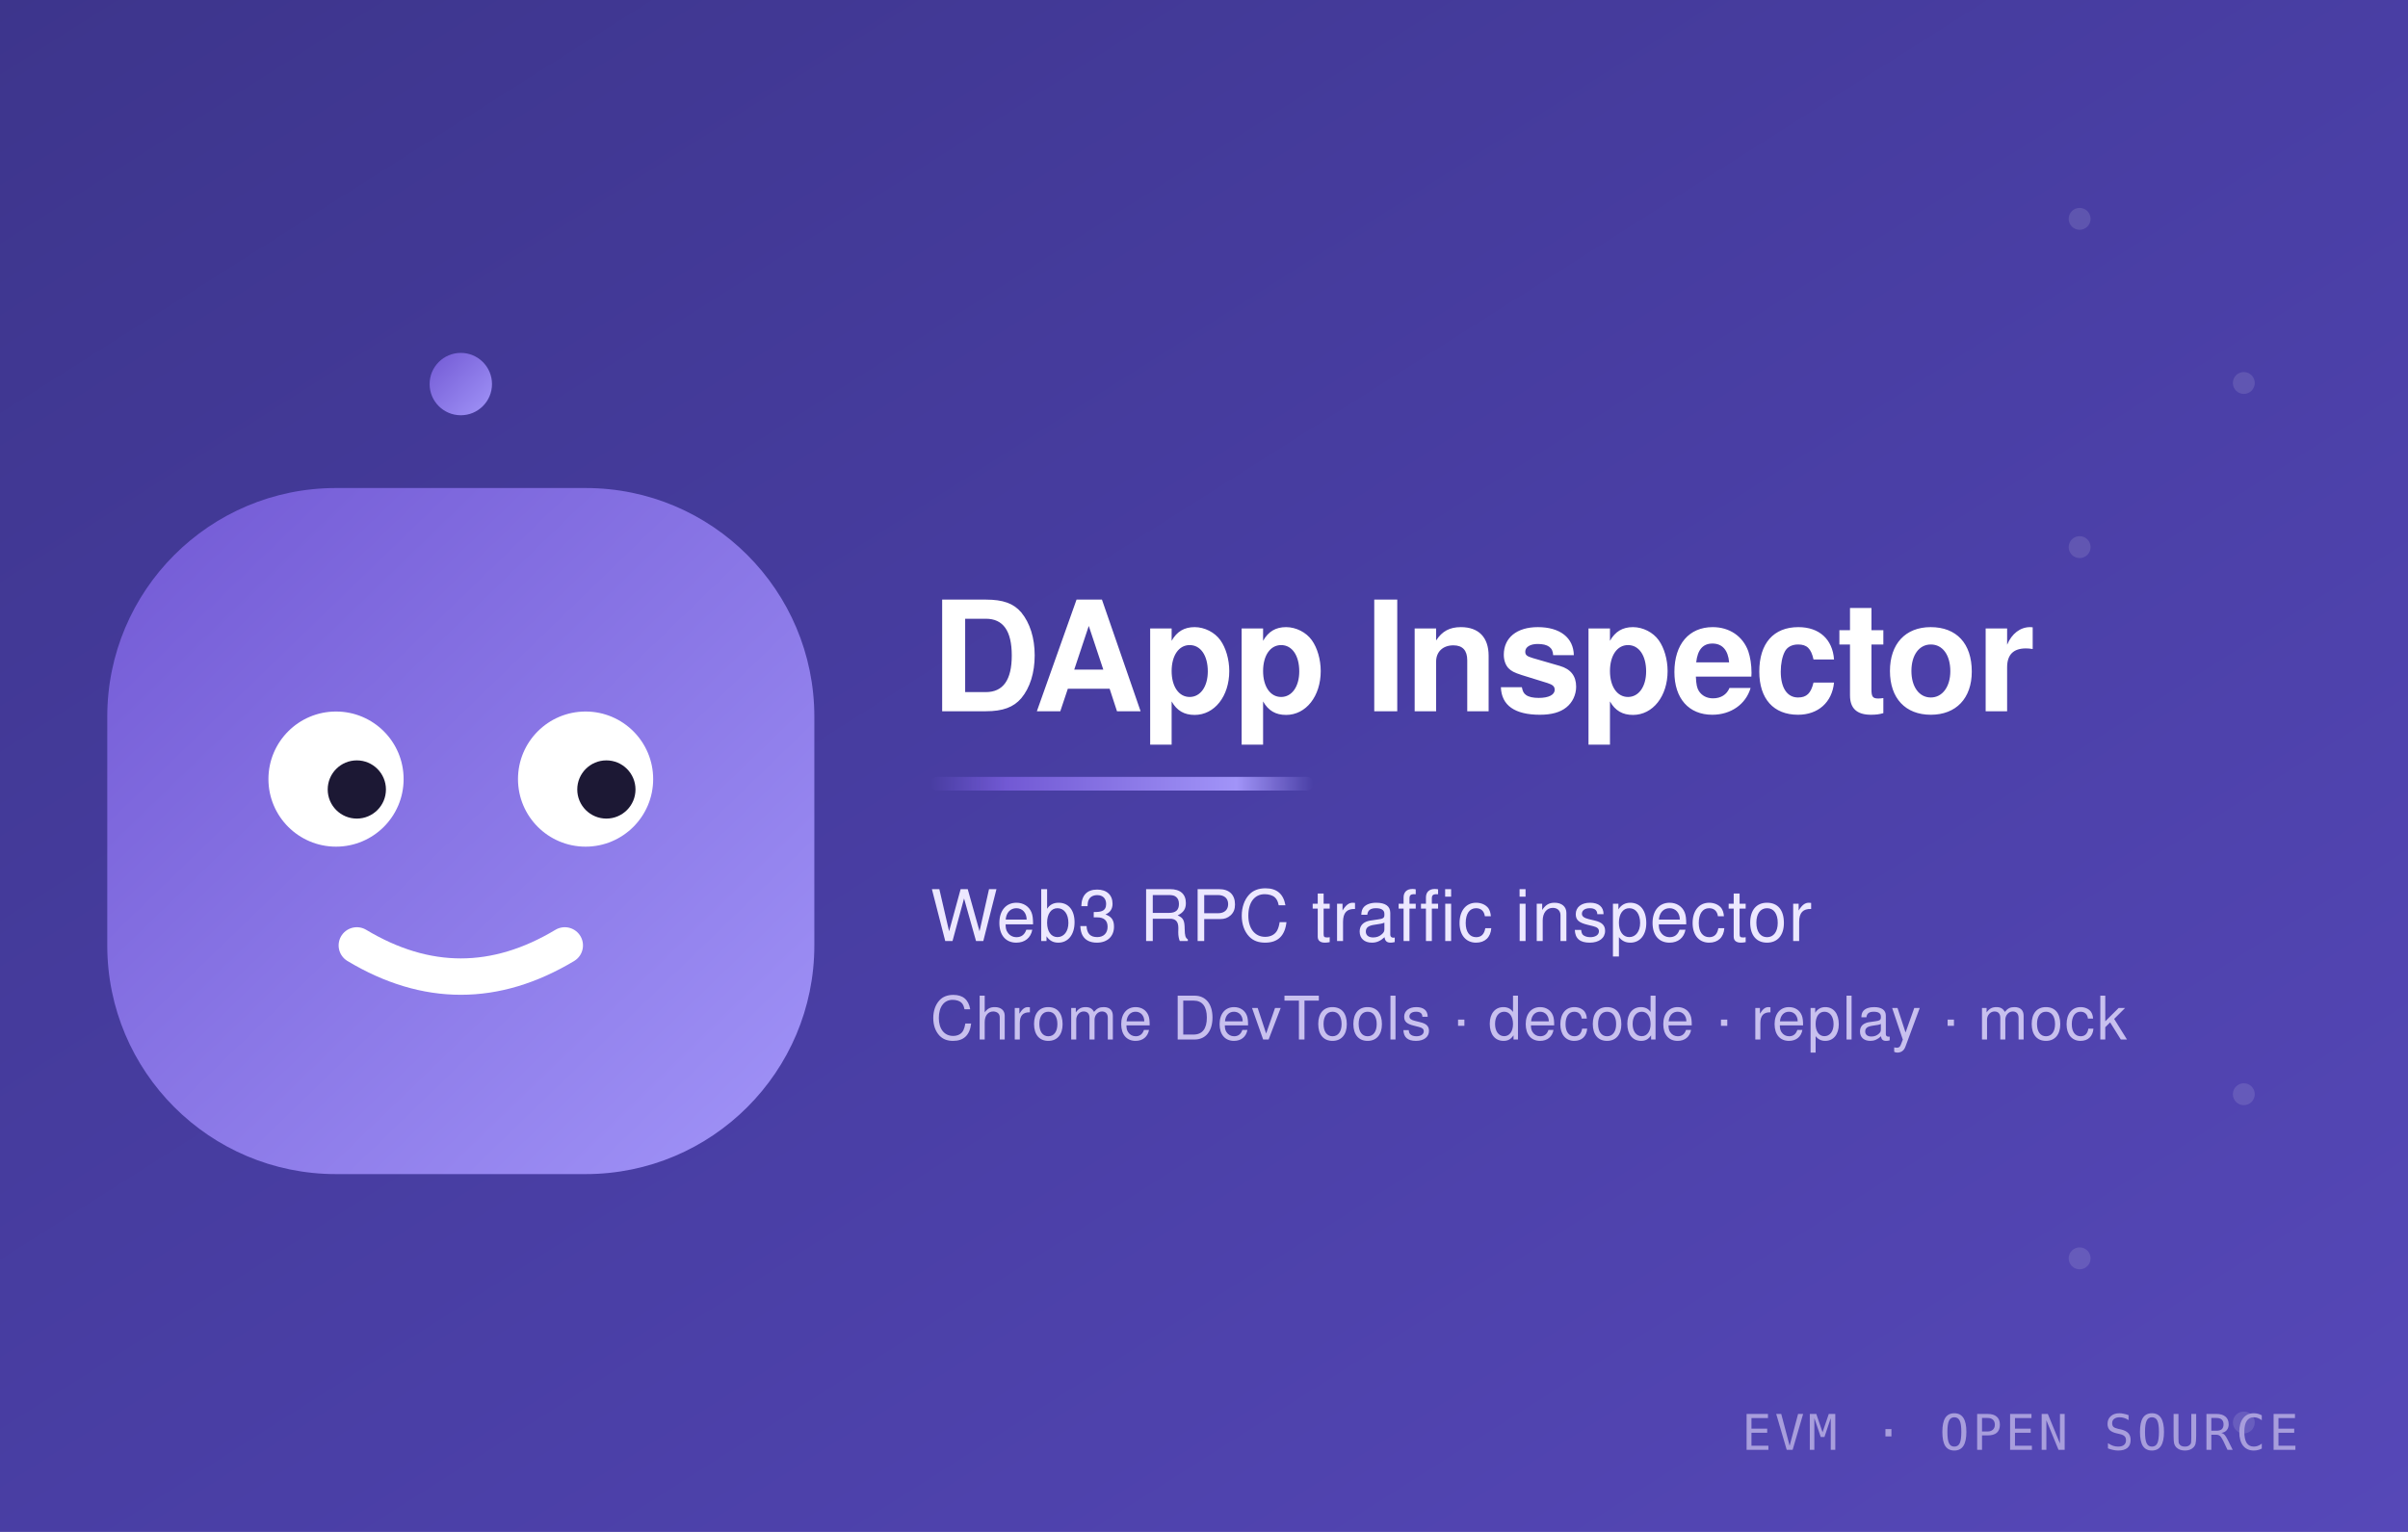
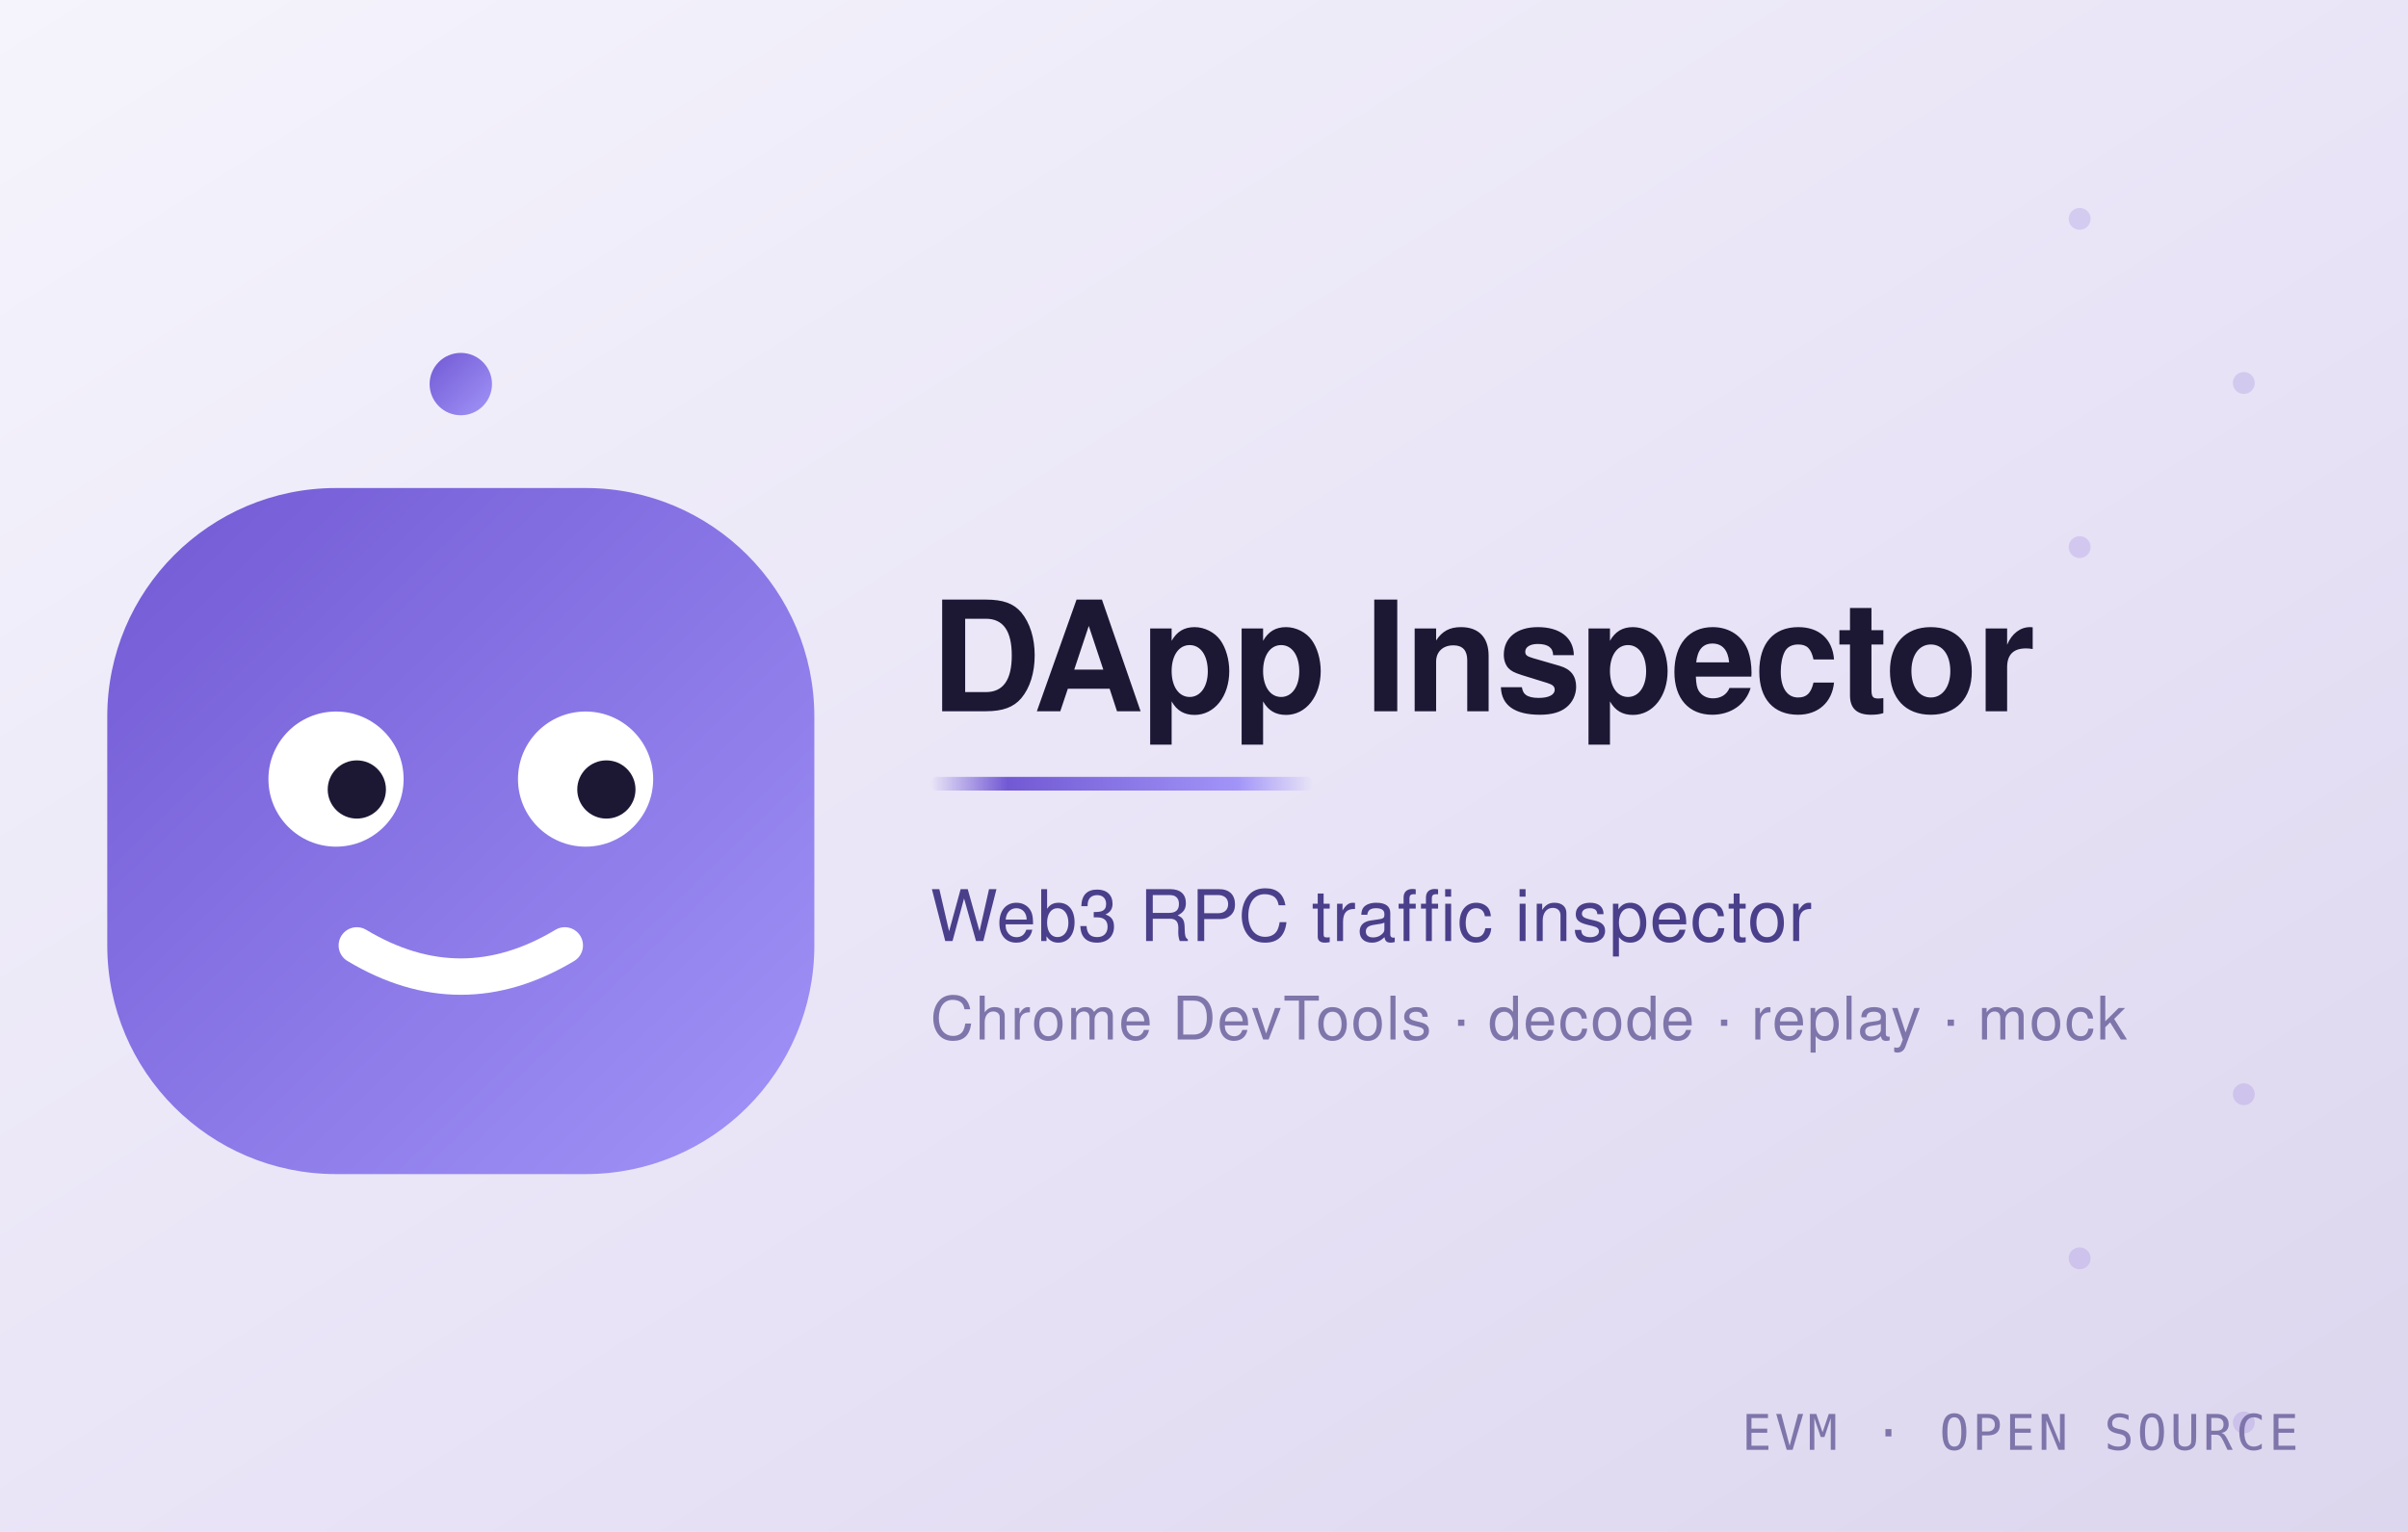
<svg xmlns="http://www.w3.org/2000/svg" viewBox="0 0 440 280" width="440" height="280">
  <defs>
    <linearGradient id="bg" x1="0" y1="0" x2="1" y2="1">
-       <stop offset="0%" stop-color="#3d358c" />
-       <stop offset="55%" stop-color="#4a3fa6" />
-       <stop offset="100%" stop-color="#5648b8" />
+       <stop offset="0%" stop-color="#f5f4fc" />
+       <stop offset="55%" stop-color="#e8e3f6" />
+       <stop offset="100%" stop-color="#dcd6ee" />
    </linearGradient>
    <linearGradient id="mascot" x1="0" y1="0" x2="1" y2="1">
      <stop offset="0%" stop-color="#7259d4" />
      <stop offset="100%" stop-color="#a194f8" />
    </linearGradient>
    <linearGradient id="accent-line" x1="0" y1="0" x2="1" y2="0">
      <stop offset="0%" stop-color="#7259d4" stop-opacity="0" />
      <stop offset="20%" stop-color="#7259d4" stop-opacity="1" />
      <stop offset="80%" stop-color="#a194f8" stop-opacity="1" />
      <stop offset="100%" stop-color="#a194f8" stop-opacity="0" />
    </linearGradient>
  </defs>
  <rect width="440" height="280" fill="url(#bg)" />
-   <g fill="#ffffff" opacity="0.12">
+   <g fill="#7259d4" opacity="0.18">
    <circle cx="380" cy="40" r="2" />
    <circle cx="410" cy="70" r="2" />
    <circle cx="380" cy="100" r="2" />
    <circle cx="410" cy="200" r="2" />
    <circle cx="380" cy="230" r="2" />
    <circle cx="410" cy="260" r="2" />
  </g>
  <g transform="translate(-7, 55) scale(1.9)">
    <path d="M48 18 L48 10" stroke="url(#mascot)" stroke-width="4" stroke-linecap="round" />
    <circle cx="48" cy="8" r="3" fill="url(#mascot)" />
    <rect x="14" y="18" width="68" height="66" rx="22" fill="url(#mascot)" />
    <circle cx="36" cy="46" r="6.5" fill="#ffffff" />
    <circle cx="60" cy="46" r="6.5" fill="#ffffff" />
    <circle cx="38" cy="47" r="2.8" fill="#1c1834" />
    <circle cx="62" cy="47" r="2.8" fill="#1c1834" />
    <path d="M38 62 Q48 68 58 62" stroke="#ffffff" stroke-width="3.5" stroke-linecap="round" fill="none" />
  </g>
  <g font-family="Helvetica, 'Helvetica Neue', Arial, sans-serif">
-     <text x="170" y="130" font-size="28" font-weight="700" fill="#ffffff" letter-spacing="-0.4">DApp Inspector</text>
+     <text x="170" y="130" font-size="28" font-weight="700" fill="#1c1834" letter-spacing="-0.4">DApp Inspector</text>
    <rect x="170" y="142" width="70" height="2.5" rx="1.25" fill="url(#accent-line)" />
-     <text x="170" y="172" font-size="13" font-weight="500" fill="#ece8ff" letter-spacing="0.2">Web3 RPC traffic inspector</text>
-     <text x="170" y="190" font-size="11" font-weight="400" fill="#c8c0ee" letter-spacing="0.3">Chrome DevTools · decode · replay · mock</text>
+     <text x="170" y="172" font-size="13" font-weight="500" fill="#4a3f8a" letter-spacing="0.2">Web3 RPC traffic inspector</text>
+     <text x="170" y="190" font-size="11" font-weight="400" fill="#7e75aa" letter-spacing="0.3">Chrome DevTools · decode · replay · mock</text>
  </g>
-   <text x="420" y="265" font-family="'SF Mono', 'JetBrains Mono', Menlo, Consolas, monospace" font-size="9" fill="#a89edc" letter-spacing="0.6" text-anchor="end">EVM · OPEN SOURCE</text>
+   <text x="420" y="265" font-family="'SF Mono', 'JetBrains Mono', Menlo, Consolas, monospace" font-size="9" fill="#7e75aa" letter-spacing="0.6" text-anchor="end">EVM · OPEN SOURCE</text>
</svg>
